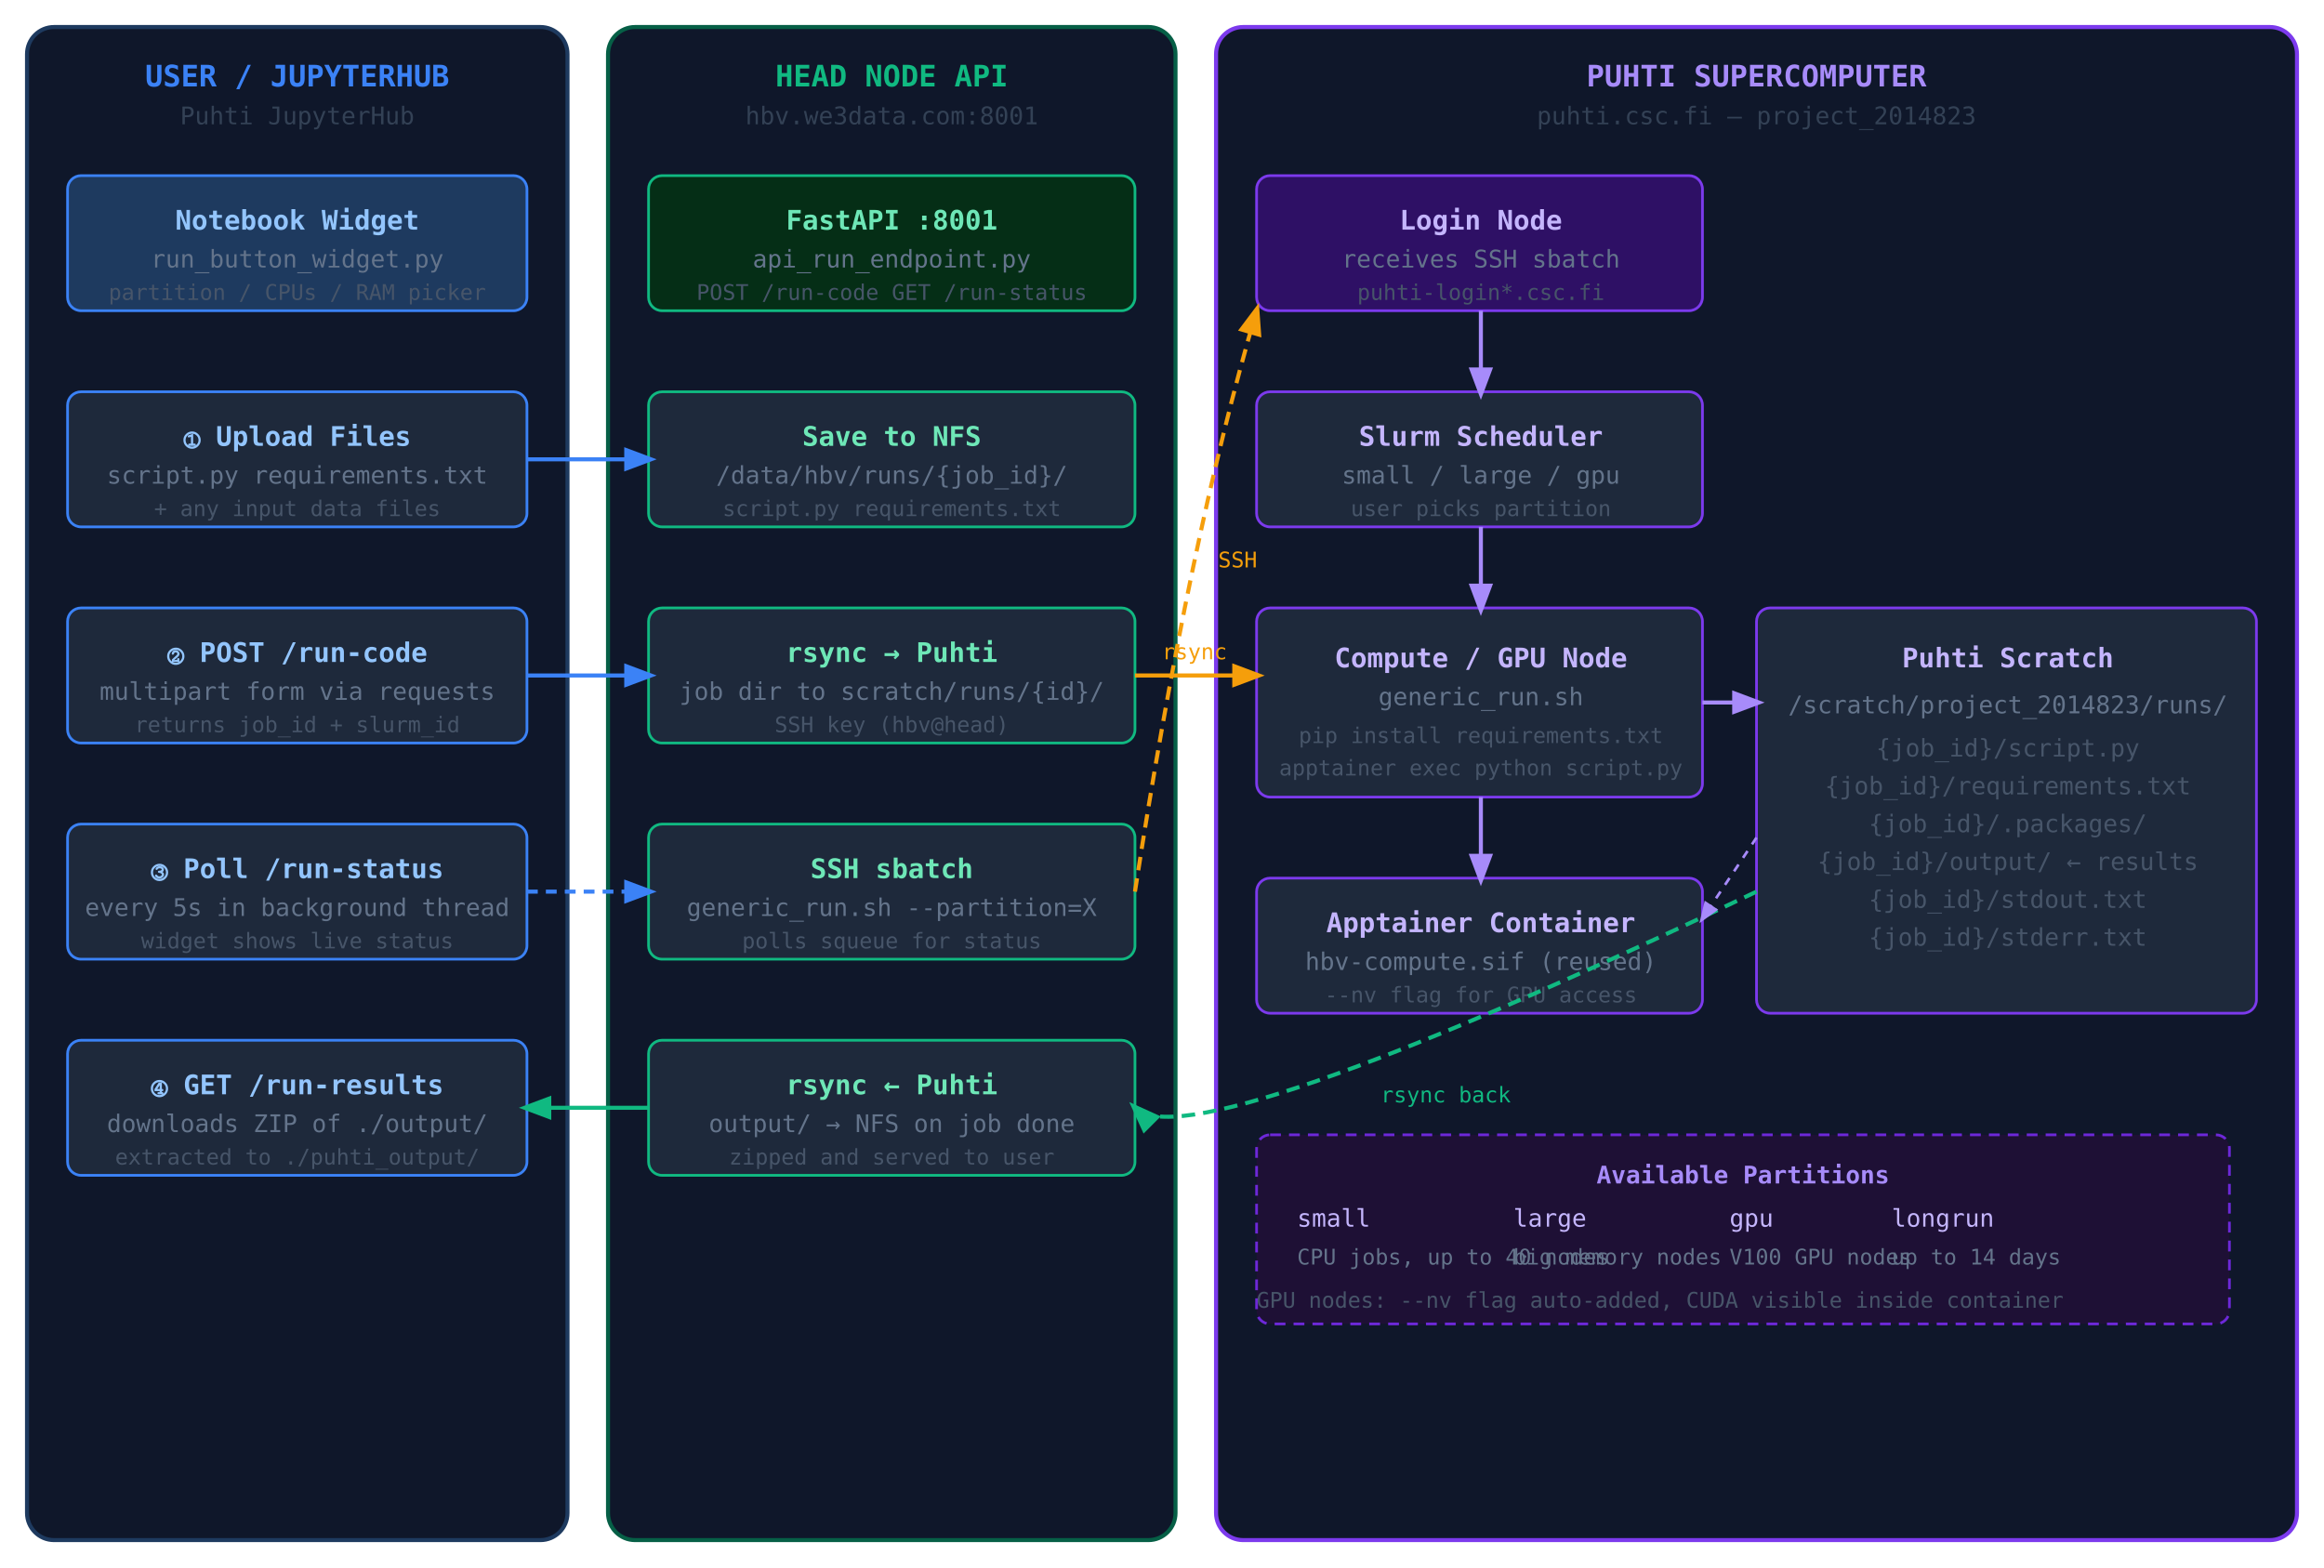
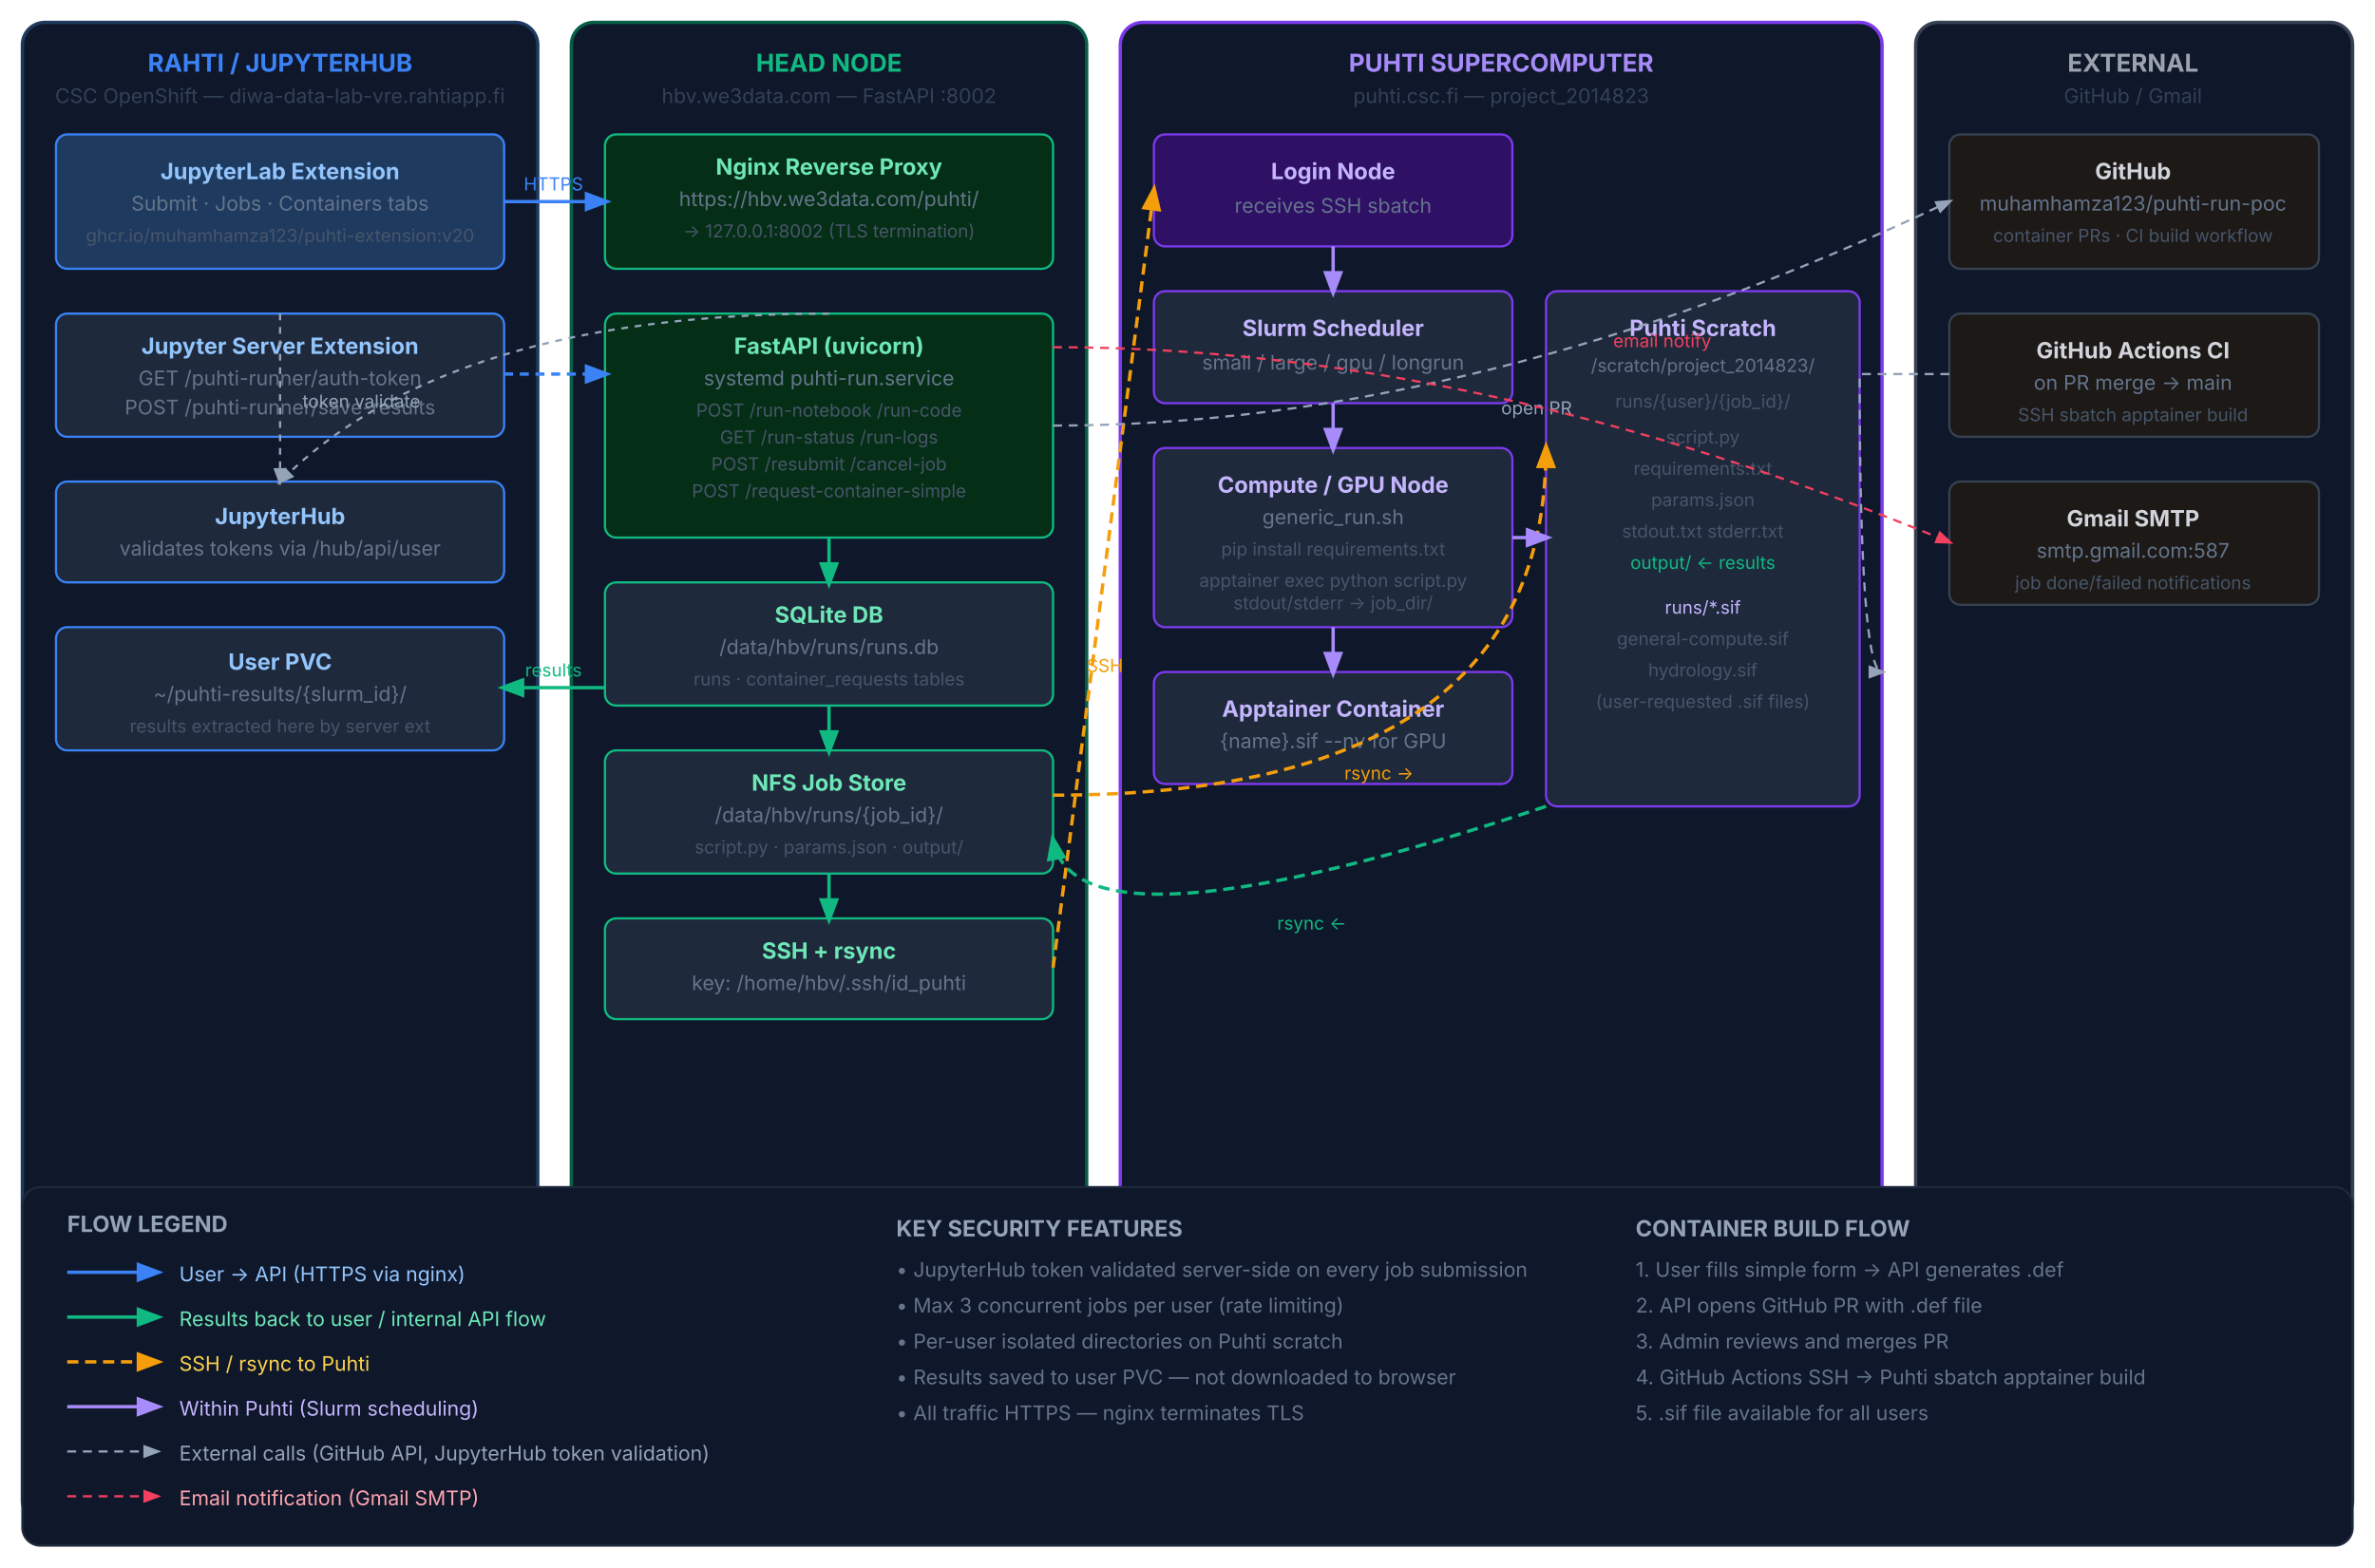
- <svg xmlns="http://www.w3.org/2000/svg" viewBox="0 0 860 580" role="img" font-family="monospace, sans-serif" font-size="12">
-   <rect x="10" y="10" width="200" height="560" rx="10" fill="#0f172a" stroke="#1e3a5f" stroke-width="1.5" />
-   <text x="110" y="32" text-anchor="middle" fill="#3b82f6" font-size="11" font-weight="bold">USER / JUPYTERHUB</text>
-   <text x="110" y="46" text-anchor="middle" fill="#334155" font-size="9">Puhti JupyterHub</text>
-   <rect x="225" y="10" width="210" height="560" rx="10" fill="#0f172a" stroke="#065f46" stroke-width="1.5" />
-   <text x="330" y="32" text-anchor="middle" fill="#10b981" font-size="11" font-weight="bold">HEAD NODE API</text>
-   <text x="330" y="46" text-anchor="middle" fill="#334155" font-size="9">hbv.we3data.com:8001</text>
-   <rect x="450" y="10" width="400" height="560" rx="10" fill="#0f172a" stroke="#7c3aed" stroke-width="1.5" />
-   <text x="650" y="32" text-anchor="middle" fill="#a78bfa" font-size="11" font-weight="bold">PUHTI SUPERCOMPUTER</text>
-   <text x="650" y="46" text-anchor="middle" fill="#334155" font-size="9">puhti.csc.fi — project_2014823</text>
-   <rect x="25" y="65" width="170" height="50" rx="5" fill="#1e3a5f" stroke="#3b82f6" stroke-width="1" />
-   <text x="110" y="85" text-anchor="middle" fill="#93c5fd" font-size="10" font-weight="bold">Notebook Widget</text>
-   <text x="110" y="99" text-anchor="middle" fill="#64748b" font-size="9">run_button_widget.py</text>
-   <text x="110" y="111" text-anchor="middle" fill="#475569" font-size="8">partition / CPUs / RAM picker</text>
-   <rect x="25" y="145" width="170" height="50" rx="5" fill="#1e293b" stroke="#3b82f6" stroke-width="1" />
-   <text x="110" y="165" text-anchor="middle" fill="#93c5fd" font-size="10" font-weight="bold">① Upload Files</text>
-   <text x="110" y="179" text-anchor="middle" fill="#64748b" font-size="9">script.py  requirements.txt</text>
-   <text x="110" y="191" text-anchor="middle" fill="#475569" font-size="8">+ any input data files</text>
-   <rect x="25" y="225" width="170" height="50" rx="5" fill="#1e293b" stroke="#3b82f6" stroke-width="1" />
-   <text x="110" y="245" text-anchor="middle" fill="#93c5fd" font-size="10" font-weight="bold">② POST /run-code</text>
-   <text x="110" y="259" text-anchor="middle" fill="#64748b" font-size="9">multipart form via requests</text>
-   <text x="110" y="271" text-anchor="middle" fill="#475569" font-size="8">returns job_id + slurm_id</text>
-   <rect x="25" y="305" width="170" height="50" rx="5" fill="#1e293b" stroke="#3b82f6" stroke-width="1" />
-   <text x="110" y="325" text-anchor="middle" fill="#93c5fd" font-size="10" font-weight="bold">③ Poll /run-status</text>
-   <text x="110" y="339" text-anchor="middle" fill="#64748b" font-size="9">every 5s in background thread</text>
-   <text x="110" y="351" text-anchor="middle" fill="#475569" font-size="8">widget shows live status</text>
-   <rect x="25" y="385" width="170" height="50" rx="5" fill="#1e293b" stroke="#3b82f6" stroke-width="1" />
-   <text x="110" y="405" text-anchor="middle" fill="#93c5fd" font-size="10" font-weight="bold">④ GET /run-results</text>
-   <text x="110" y="419" text-anchor="middle" fill="#64748b" font-size="9">downloads ZIP of ./output/</text>
-   <text x="110" y="431" text-anchor="middle" fill="#475569" font-size="8">extracted to ./puhti_output/</text>
-   <rect x="240" y="65" width="180" height="50" rx="5" fill="#052e16" stroke="#10b981" stroke-width="1" />
-   <text x="330" y="85" text-anchor="middle" fill="#6ee7b7" font-size="10" font-weight="bold">FastAPI :8001</text>
-   <text x="330" y="99" text-anchor="middle" fill="#64748b" font-size="9">api_run_endpoint.py</text>
-   <text x="330" y="111" text-anchor="middle" fill="#475569" font-size="8">POST /run-code  GET /run-status</text>
-   <rect x="240" y="145" width="180" height="50" rx="5" fill="#1e293b" stroke="#10b981" stroke-width="1" />
-   <text x="330" y="165" text-anchor="middle" fill="#6ee7b7" font-size="10" font-weight="bold">Save to NFS</text>
-   <text x="330" y="179" text-anchor="middle" fill="#64748b" font-size="9">/data/hbv/runs/{job_id}/</text>
-   <text x="330" y="191" text-anchor="middle" fill="#475569" font-size="8">script.py  requirements.txt</text>
-   <rect x="240" y="225" width="180" height="50" rx="5" fill="#1e293b" stroke="#10b981" stroke-width="1" />
-   <text x="330" y="245" text-anchor="middle" fill="#6ee7b7" font-size="10" font-weight="bold">rsync → Puhti</text>
-   <text x="330" y="259" text-anchor="middle" fill="#64748b" font-size="9">job dir to scratch/runs/{id}/</text>
-   <text x="330" y="271" text-anchor="middle" fill="#475569" font-size="8">SSH key (hbv@head)</text>
-   <rect x="240" y="305" width="180" height="50" rx="5" fill="#1e293b" stroke="#10b981" stroke-width="1" />
-   <text x="330" y="325" text-anchor="middle" fill="#6ee7b7" font-size="10" font-weight="bold">SSH sbatch</text>
-   <text x="330" y="339" text-anchor="middle" fill="#64748b" font-size="9">generic_run.sh  --partition=X</text>
-   <text x="330" y="351" text-anchor="middle" fill="#475569" font-size="8">polls squeue for status</text>
-   <rect x="240" y="385" width="180" height="50" rx="5" fill="#1e293b" stroke="#10b981" stroke-width="1" />
-   <text x="330" y="405" text-anchor="middle" fill="#6ee7b7" font-size="10" font-weight="bold">rsync ← Puhti</text>
-   <text x="330" y="419" text-anchor="middle" fill="#64748b" font-size="9">output/ → NFS on job done</text>
-   <text x="330" y="431" text-anchor="middle" fill="#475569" font-size="8">zipped and served to user</text>
-   <rect x="465" y="65" width="165" height="50" rx="5" fill="#2e1065" stroke="#7c3aed" stroke-width="1" />
-   <text x="548" y="85" text-anchor="middle" fill="#c4b5fd" font-size="10" font-weight="bold">Login Node</text>
-   <text x="548" y="99" text-anchor="middle" fill="#64748b" font-size="9">receives SSH sbatch</text>
-   <text x="548" y="111" text-anchor="middle" fill="#475569" font-size="8">puhti-login*.csc.fi</text>
-   <rect x="465" y="145" width="165" height="50" rx="5" fill="#1e293b" stroke="#7c3aed" stroke-width="1" />
-   <text x="548" y="165" text-anchor="middle" fill="#c4b5fd" font-size="10" font-weight="bold">Slurm Scheduler</text>
-   <text x="548" y="179" text-anchor="middle" fill="#64748b" font-size="9">small / large / gpu</text>
-   <text x="548" y="191" text-anchor="middle" fill="#475569" font-size="8">user picks partition</text>
-   <rect x="465" y="225" width="165" height="70" rx="5" fill="#1e293b" stroke="#7c3aed" stroke-width="1" />
-   <text x="548" y="247" text-anchor="middle" fill="#c4b5fd" font-size="10" font-weight="bold">Compute / GPU Node</text>
-   <text x="548" y="261" text-anchor="middle" fill="#64748b" font-size="9">generic_run.sh</text>
-   <text x="548" y="275" text-anchor="middle" fill="#475569" font-size="8">pip install requirements.txt</text>
-   <text x="548" y="287" text-anchor="middle" fill="#475569" font-size="8">apptainer exec python script.py</text>
-   <rect x="465" y="325" width="165" height="50" rx="5" fill="#1e293b" stroke="#7c3aed" stroke-width="1" />
-   <text x="548" y="345" text-anchor="middle" fill="#c4b5fd" font-size="10" font-weight="bold">Apptainer Container</text>
-   <text x="548" y="359" text-anchor="middle" fill="#64748b" font-size="9">hbv-compute.sif (reused)</text>
-   <text x="548" y="371" text-anchor="middle" fill="#475569" font-size="8">--nv flag for GPU access</text>
-   <rect x="650" y="225" width="185" height="150" rx="5" fill="#1e293b" stroke="#7c3aed" stroke-width="1" />
-   <text x="743" y="247" text-anchor="middle" fill="#c4b5fd" font-size="10" font-weight="bold">Puhti Scratch</text>
-   <text x="743" y="264" text-anchor="middle" fill="#64748b" font-size="9">/scratch/project_2014823/runs/</text>
-   <text x="743" y="280" text-anchor="middle" fill="#475569" font-size="9">{job_id}/script.py</text>
-   <text x="743" y="294" text-anchor="middle" fill="#475569" font-size="9">{job_id}/requirements.txt</text>
-   <text x="743" y="308" text-anchor="middle" fill="#475569" font-size="9">{job_id}/.packages/</text>
-   <text x="743" y="322" text-anchor="middle" fill="#475569" font-size="9">{job_id}/output/  ← results</text>
-   <text x="743" y="336" text-anchor="middle" fill="#475569" font-size="9">{job_id}/stdout.txt</text>
-   <text x="743" y="350" text-anchor="middle" fill="#475569" font-size="9">{job_id}/stderr.txt</text>
-   <rect x="465" y="420" width="360" height="70" rx="5" fill="#1e1035" stroke="#6d28d9" stroke-width="1" stroke-dasharray="4,3" />
-   <text x="645" y="438" text-anchor="middle" fill="#a78bfa" font-size="9" font-weight="bold">Available Partitions</text>
-   <text x="480" y="454" fill="#c4b5fd" font-size="9">small</text>
-   <text x="480" y="468" fill="#64748b" font-size="8">CPU jobs, up to 40 nodes</text>
-   <text x="560" y="454" fill="#c4b5fd" font-size="9">large</text>
-   <text x="560" y="468" fill="#64748b" font-size="8">big memory nodes</text>
-   <text x="640" y="454" fill="#c4b5fd" font-size="9">gpu</text>
-   <text x="640" y="468" fill="#64748b" font-size="8">V100 GPU nodes</text>
-   <text x="700" y="454" fill="#c4b5fd" font-size="9">longrun</text>
-   <text x="700" y="468" fill="#64748b" font-size="8">up to 14 days</text>
-   <text x="465" y="484" fill="#475569" font-size="8">  GPU nodes: --nv flag auto-added, CUDA visible inside container</text>
-   <line x1="195" y1="170" x2="240" y2="170" stroke="#3b82f6" stroke-width="1.5" marker-end="url(#arr-blue)" />
-   <line x1="195" y1="250" x2="240" y2="250" stroke="#3b82f6" stroke-width="1.5" marker-end="url(#arr-blue)" />
-   <line x1="195" y1="330" x2="240" y2="330" stroke="#3b82f6" stroke-width="1.5" stroke-dasharray="4,3" marker-end="url(#arr-blue)" />
-   <line x1="240" y1="410" x2="195" y2="410" stroke="#10b981" stroke-width="1.5" marker-end="url(#arr-green)" />
-   <path d="M420 250 Q440 250 465 250" stroke="#f59e0b" stroke-width="1.5" fill="none" marker-end="url(#arr-yellow)" />
-   <text x="442" y="244" text-anchor="middle" fill="#f59e0b" font-size="8">rsync</text>
-   <path d="M420 330 Q440 200 465 115" stroke="#f59e0b" stroke-width="1.5" fill="none" stroke-dasharray="5,3" marker-end="url(#arr-yellow)" />
-   <text x="458" y="210" text-anchor="middle" fill="#f59e0b" font-size="8">SSH</text>
-   <path d="M650 330 Q440 430 420 410" stroke="#10b981" stroke-width="1.5" fill="none" stroke-dasharray="5,3" marker-end="url(#arr-green)" />
-   <text x="535" y="408" text-anchor="middle" fill="#10b981" font-size="8">rsync back</text>
-   <line x1="548" y1="115" x2="548" y2="145" stroke="#a78bfa" stroke-width="1.5" marker-end="url(#arr-purple)" />
-   <line x1="548" y1="195" x2="548" y2="225" stroke="#a78bfa" stroke-width="1.5" marker-end="url(#arr-purple)" />
-   <line x1="548" y1="295" x2="548" y2="325" stroke="#a78bfa" stroke-width="1.5" marker-end="url(#arr-purple)" />
-   <line x1="630" y1="260" x2="650" y2="260" stroke="#a78bfa" stroke-width="1.5" marker-end="url(#arr-purple)" />
-   <line x1="650" y1="310" x2="630" y2="340" stroke="#a78bfa" stroke-width="1" stroke-dasharray="3,3" marker-end="url(#arr-purple)" />
+ <svg xmlns="http://www.w3.org/2000/svg" viewBox="0 0 1060 700" role="img" font-family="-apple-system,BlinkMacSystemFont,sans-serif" font-size="12">
  <defs>
    <marker id="arr-blue" markerWidth="8" markerHeight="8" refX="6" refY="3" orient="auto">
      <path d="M0,0 L0,6 L8,3 z" fill="#3b82f6" />
    </marker>
    <marker id="arr-green" markerWidth="8" markerHeight="8" refX="6" refY="3" orient="auto">
      <path d="M0,0 L0,6 L8,3 z" fill="#10b981" />
    </marker>
    <marker id="arr-yellow" markerWidth="8" markerHeight="8" refX="6" refY="3" orient="auto">
      <path d="M0,0 L0,6 L8,3 z" fill="#f59e0b" />
    </marker>
    <marker id="arr-purple" markerWidth="8" markerHeight="8" refX="6" refY="3" orient="auto">
      <path d="M0,0 L0,6 L8,3 z" fill="#a78bfa" />
    </marker>
+     <marker id="arr-red" markerWidth="8" markerHeight="8" refX="6" refY="3" orient="auto">
+       <path d="M0,0 L0,6 L8,3 z" fill="#f43f5e" />
+     </marker>
+     <marker id="arr-gray" markerWidth="8" markerHeight="8" refX="6" refY="3" orient="auto">
+       <path d="M0,0 L0,6 L8,3 z" fill="#94a3b8" />
+     </marker>
  </defs>
+   <rect x="10" y="10" width="230" height="670" rx="10" fill="#0f172a" stroke="#1e3a5f" stroke-width="1.5" />
+   <text x="125" y="32" text-anchor="middle" fill="#3b82f6" font-size="11" font-weight="bold">RAHTI / JUPYTERHUB</text>
+   <text x="125" y="46" text-anchor="middle" fill="#334155" font-size="9">CSC OpenShift — diwa-data-lab-vre.rahtiapp.fi</text>
+   <rect x="255" y="10" width="230" height="670" rx="10" fill="#0f172a" stroke="#065f46" stroke-width="1.5" />
+   <text x="370" y="32" text-anchor="middle" fill="#10b981" font-size="11" font-weight="bold">HEAD NODE</text>
+   <text x="370" y="46" text-anchor="middle" fill="#334155" font-size="9">hbv.we3data.com — FastAPI :8002</text>
+   <rect x="500" y="10" width="340" height="670" rx="10" fill="#0f172a" stroke="#7c3aed" stroke-width="1.5" />
+   <text x="670" y="32" text-anchor="middle" fill="#a78bfa" font-size="11" font-weight="bold">PUHTI SUPERCOMPUTER</text>
+   <text x="670" y="46" text-anchor="middle" fill="#334155" font-size="9">puhti.csc.fi — project_2014823</text>
+   <rect x="855" y="10" width="195" height="670" rx="10" fill="#0f172a" stroke="#374151" stroke-width="1.5" />
+   <text x="952" y="32" text-anchor="middle" fill="#9ca3af" font-size="11" font-weight="bold">EXTERNAL</text>
+   <text x="952" y="46" text-anchor="middle" fill="#334155" font-size="9">GitHub / Gmail</text>
+   <rect x="25" y="60" width="200" height="60" rx="5" fill="#1e3a5f" stroke="#3b82f6" stroke-width="1" />
+   <text x="125" y="80" text-anchor="middle" fill="#93c5fd" font-size="10" font-weight="bold">JupyterLab Extension</text>
+   <text x="125" y="94" text-anchor="middle" fill="#64748b" font-size="9">Submit · Jobs · Containers tabs</text>
+   <text x="125" y="108" text-anchor="middle" fill="#475569" font-size="8">ghcr.io/muhamhamza123/puhti-extension:v20</text>
+   <rect x="25" y="140" width="200" height="55" rx="5" fill="#1e293b" stroke="#3b82f6" stroke-width="1" />
+   <text x="125" y="158" text-anchor="middle" fill="#93c5fd" font-size="10" font-weight="bold">Jupyter Server Extension</text>
+   <text x="125" y="172" text-anchor="middle" fill="#64748b" font-size="9">GET /puhti-runner/auth-token</text>
+   <text x="125" y="185" text-anchor="middle" fill="#64748b" font-size="9">POST /puhti-runner/save-results</text>
+   <rect x="25" y="215" width="200" height="45" rx="5" fill="#1e293b" stroke="#3b82f6" stroke-width="1" />
+   <text x="125" y="234" text-anchor="middle" fill="#93c5fd" font-size="10" font-weight="bold">JupyterHub</text>
+   <text x="125" y="248" text-anchor="middle" fill="#64748b" font-size="9">validates tokens via /hub/api/user</text>
+   <rect x="25" y="280" width="200" height="55" rx="5" fill="#1e293b" stroke="#3b82f6" stroke-width="1" />
+   <text x="125" y="299" text-anchor="middle" fill="#93c5fd" font-size="10" font-weight="bold">User PVC</text>
+   <text x="125" y="313" text-anchor="middle" fill="#64748b" font-size="9">~/puhti-results/{slurm_id}/</text>
+   <text x="125" y="327" text-anchor="middle" fill="#475569" font-size="8">results extracted here by server ext</text>
+   <rect x="270" y="60" width="200" height="60" rx="5" fill="#052e16" stroke="#10b981" stroke-width="1" />
+   <text x="370" y="78" text-anchor="middle" fill="#6ee7b7" font-size="10" font-weight="bold">Nginx Reverse Proxy</text>
+   <text x="370" y="92" text-anchor="middle" fill="#64748b" font-size="9">https://hbv.we3data.com/puhti/</text>
+   <text x="370" y="106" text-anchor="middle" fill="#475569" font-size="8">→ 127.0.0.1:8002  (TLS termination)</text>
+   <rect x="270" y="140" width="200" height="100" rx="5" fill="#052e16" stroke="#10b981" stroke-width="1" />
+   <text x="370" y="158" text-anchor="middle" fill="#6ee7b7" font-size="10" font-weight="bold">FastAPI (uvicorn)</text>
+   <text x="370" y="172" text-anchor="middle" fill="#64748b" font-size="9">systemd puhti-run.service</text>
+   <text x="370" y="186" text-anchor="middle" fill="#475569" font-size="8">POST /run-notebook  /run-code</text>
+   <text x="370" y="198" text-anchor="middle" fill="#475569" font-size="8">GET  /run-status  /run-logs</text>
+   <text x="370" y="210" text-anchor="middle" fill="#475569" font-size="8">POST /resubmit  /cancel-job</text>
+   <text x="370" y="222" text-anchor="middle" fill="#475569" font-size="8">POST /request-container-simple</text>
+   <rect x="270" y="260" width="200" height="55" rx="5" fill="#1e293b" stroke="#10b981" stroke-width="1" />
+   <text x="370" y="278" text-anchor="middle" fill="#6ee7b7" font-size="10" font-weight="bold">SQLite DB</text>
+   <text x="370" y="292" text-anchor="middle" fill="#64748b" font-size="9">/data/hbv/runs/runs.db</text>
+   <text x="370" y="306" text-anchor="middle" fill="#475569" font-size="8">runs · container_requests tables</text>
+   <rect x="270" y="335" width="200" height="55" rx="5" fill="#1e293b" stroke="#10b981" stroke-width="1" />
+   <text x="370" y="353" text-anchor="middle" fill="#6ee7b7" font-size="10" font-weight="bold">NFS Job Store</text>
+   <text x="370" y="367" text-anchor="middle" fill="#64748b" font-size="9">/data/hbv/runs/{job_id}/</text>
+   <text x="370" y="381" text-anchor="middle" fill="#475569" font-size="8">script.py · params.json · output/</text>
+   <rect x="270" y="410" width="200" height="45" rx="5" fill="#1e293b" stroke="#10b981" stroke-width="1" />
+   <text x="370" y="428" text-anchor="middle" fill="#6ee7b7" font-size="10" font-weight="bold">SSH + rsync</text>
+   <text x="370" y="442" text-anchor="middle" fill="#64748b" font-size="9">key: /home/hbv/.ssh/id_puhti</text>
+   <rect x="515" y="60" width="160" height="50" rx="5" fill="#2e1065" stroke="#7c3aed" stroke-width="1" />
+   <text x="595" y="80" text-anchor="middle" fill="#c4b5fd" font-size="10" font-weight="bold">Login Node</text>
+   <text x="595" y="95" text-anchor="middle" fill="#64748b" font-size="9">receives SSH sbatch</text>
+   <rect x="515" y="130" width="160" height="50" rx="5" fill="#1e293b" stroke="#7c3aed" stroke-width="1" />
+   <text x="595" y="150" text-anchor="middle" fill="#c4b5fd" font-size="10" font-weight="bold">Slurm Scheduler</text>
+   <text x="595" y="165" text-anchor="middle" fill="#64748b" font-size="9">small / large / gpu / longrun</text>
+   <rect x="515" y="200" width="160" height="80" rx="5" fill="#1e293b" stroke="#7c3aed" stroke-width="1" />
+   <text x="595" y="220" text-anchor="middle" fill="#c4b5fd" font-size="10" font-weight="bold">Compute / GPU Node</text>
+   <text x="595" y="234" text-anchor="middle" fill="#64748b" font-size="9">generic_run.sh</text>
+   <text x="595" y="248" text-anchor="middle" fill="#475569" font-size="8">pip install requirements.txt</text>
+   <text x="595" y="262" text-anchor="middle" fill="#475569" font-size="8">apptainer exec python script.py</text>
+   <text x="595" y="272" text-anchor="middle" fill="#475569" font-size="8">stdout/stderr → job_dir/</text>
+   <rect x="515" y="300" width="160" height="50" rx="5" fill="#1e293b" stroke="#7c3aed" stroke-width="1" />
+   <text x="595" y="320" text-anchor="middle" fill="#c4b5fd" font-size="10" font-weight="bold">Apptainer Container</text>
+   <text x="595" y="334" text-anchor="middle" fill="#64748b" font-size="9">{name}.sif  --nv for GPU</text>
+   <rect x="690" y="130" width="140" height="230" rx="5" fill="#1e293b" stroke="#7c3aed" stroke-width="1" />
+   <text x="760" y="150" text-anchor="middle" fill="#c4b5fd" font-size="10" font-weight="bold">Puhti Scratch</text>
+   <text x="760" y="166" text-anchor="middle" fill="#64748b" font-size="8">/scratch/project_2014823/</text>
+   <text x="760" y="182" text-anchor="middle" fill="#475569" font-size="8">runs/{user}/{job_id}/</text>
+   <text x="760" y="198" text-anchor="middle" fill="#475569" font-size="8">  script.py</text>
+   <text x="760" y="212" text-anchor="middle" fill="#475569" font-size="8">  requirements.txt</text>
+   <text x="760" y="226" text-anchor="middle" fill="#475569" font-size="8">  params.json</text>
+   <text x="760" y="240" text-anchor="middle" fill="#475569" font-size="8">  stdout.txt  stderr.txt</text>
+   <text x="760" y="254" text-anchor="middle" fill="#10b981" font-size="8">  output/  ← results</text>
+   <text x="760" y="274" text-anchor="middle" fill="#c4b5fd" font-size="8">runs/*.sif</text>
+   <text x="760" y="288" text-anchor="middle" fill="#475569" font-size="8">  general-compute.sif</text>
+   <text x="760" y="302" text-anchor="middle" fill="#475569" font-size="8">  hydrology.sif</text>
+   <text x="760" y="316" text-anchor="middle" fill="#475569" font-size="8">  (user-requested .sif files)</text>
+   <rect x="870" y="60" width="165" height="60" rx="5" fill="#1c1917" stroke="#374151" stroke-width="1" />
+   <text x="952" y="80" text-anchor="middle" fill="#d1d5db" font-size="10" font-weight="bold">GitHub</text>
+   <text x="952" y="94" text-anchor="middle" fill="#64748b" font-size="9">muhamhamza123/puhti-run-poc</text>
+   <text x="952" y="108" text-anchor="middle" fill="#475569" font-size="8">container PRs · CI build workflow</text>
+   <rect x="870" y="140" width="165" height="55" rx="5" fill="#1c1917" stroke="#374151" stroke-width="1" />
+   <text x="952" y="160" text-anchor="middle" fill="#d1d5db" font-size="10" font-weight="bold">GitHub Actions CI</text>
+   <text x="952" y="174" text-anchor="middle" fill="#64748b" font-size="9">on PR merge → main</text>
+   <text x="952" y="188" text-anchor="middle" fill="#475569" font-size="8">SSH sbatch apptainer build</text>
+   <rect x="870" y="215" width="165" height="55" rx="5" fill="#1c1917" stroke="#374151" stroke-width="1" />
+   <text x="952" y="235" text-anchor="middle" fill="#d1d5db" font-size="10" font-weight="bold">Gmail SMTP</text>
+   <text x="952" y="249" text-anchor="middle" fill="#64748b" font-size="9">smtp.gmail.com:587</text>
+   <text x="952" y="263" text-anchor="middle" fill="#475569" font-size="8">job done/failed notifications</text>
+   <line x1="225" y1="90" x2="270" y2="90" stroke="#3b82f6" stroke-width="1.5" marker-end="url(#arr-blue)" />
+   <text x="247" y="85" text-anchor="middle" fill="#3b82f6" font-size="8">HTTPS</text>
+   <line x1="225" y1="167" x2="270" y2="167" stroke="#3b82f6" stroke-width="1.5" stroke-dasharray="4,3" marker-end="url(#arr-blue)" />
+   <path d="M125 140 L125 215" stroke="#94a3b8" stroke-width="1" stroke-dasharray="3,3" marker-end="url(#arr-gray)" />
+   <text x="135" y="182" fill="#94a3b8" font-size="8">token validate</text>
+   <path d="M370 140 Q200 140 125 215" stroke="#94a3b8" stroke-width="1" stroke-dasharray="3,3" fill="none" marker-end="url(#arr-gray)" />
+   <line x1="370" y1="240" x2="370" y2="260" stroke="#10b981" stroke-width="1.5" marker-end="url(#arr-green)" />
+   <line x1="370" y1="315" x2="370" y2="335" stroke="#10b981" stroke-width="1.5" marker-end="url(#arr-green)" />
+   <line x1="370" y1="390" x2="370" y2="410" stroke="#10b981" stroke-width="1.5" marker-end="url(#arr-green)" />
+   <line x1="470" y1="432" x2="515" y2="85" stroke="#f59e0b" stroke-width="1.5" stroke-dasharray="5,3" fill="none" marker-end="url(#arr-yellow)" />
+   <text x="485" y="300" fill="#f59e0b" font-size="8">SSH</text>
+   <path d="M470 355 Q690 355 690 200" stroke="#f59e0b" stroke-width="1.5" stroke-dasharray="5,3" fill="none" marker-end="url(#arr-yellow)" />
+   <text x="600" y="348" fill="#f59e0b" font-size="8">rsync →</text>
+   <path d="M690 360 Q480 430 470 375" stroke="#10b981" stroke-width="1.5" stroke-dasharray="5,3" fill="none" marker-end="url(#arr-green)" />
+   <text x="570" y="415" fill="#10b981" font-size="8">rsync ←</text>
+   <line x1="270" y1="307" x2="225" y2="307" stroke="#10b981" stroke-width="1.5" marker-end="url(#arr-green)" />
+   <text x="247" y="302" text-anchor="middle" fill="#10b981" font-size="8">results</text>
+   <line x1="595" y1="110" x2="595" y2="130" stroke="#a78bfa" stroke-width="1.5" marker-end="url(#arr-purple)" />
+   <line x1="595" y1="180" x2="595" y2="200" stroke="#a78bfa" stroke-width="1.5" marker-end="url(#arr-purple)" />
+   <line x1="595" y1="280" x2="595" y2="300" stroke="#a78bfa" stroke-width="1.5" marker-end="url(#arr-purple)" />
+   <line x1="675" y1="240" x2="690" y2="240" stroke="#a78bfa" stroke-width="1.5" marker-end="url(#arr-purple)" />
+   <path d="M470 190 Q660 190 870 90" stroke="#94a3b8" stroke-width="1" stroke-dasharray="4,3" fill="none" marker-end="url(#arr-gray)" />
+   <text x="670" y="185" fill="#94a3b8" font-size="8">open PR</text>
+   <path d="M870 167 Q840 167 830 167 Q830 300 840 300" stroke="#94a3b8" stroke-width="1" stroke-dasharray="4,3" fill="none" marker-end="url(#arr-gray)" />
+   <path d="M470 155 Q660 155 870 242" stroke="#f43f5e" stroke-width="1" stroke-dasharray="4,3" fill="none" marker-end="url(#arr-red)" />
+   <text x="720" y="155" fill="#f43f5e" font-size="8">email notify</text>
+   <rect x="10" y="530" width="1040" height="160" rx="8" fill="#0f172a" stroke="#1e293b" stroke-width="1" />
+   <text x="30" y="550" fill="#94a3b8" font-size="10" font-weight="bold">FLOW LEGEND</text>
+   <line x1="30" y1="568" x2="70" y2="568" stroke="#3b82f6" stroke-width="1.5" marker-end="url(#arr-blue)" />
+   <text x="80" y="572" fill="#93c5fd" font-size="9">User → API (HTTPS via nginx)</text>
+   <line x1="30" y1="588" x2="70" y2="588" stroke="#10b981" stroke-width="1.5" marker-end="url(#arr-green)" />
+   <text x="80" y="592" fill="#6ee7b7" font-size="9">Results back to user / internal API flow</text>
+   <line x1="30" y1="608" x2="70" y2="608" stroke="#f59e0b" stroke-width="1.5" stroke-dasharray="5,3" marker-end="url(#arr-yellow)" />
+   <text x="80" y="612" fill="#fcd34d" font-size="9">SSH / rsync to Puhti</text>
+   <line x1="30" y1="628" x2="70" y2="628" stroke="#a78bfa" stroke-width="1.5" marker-end="url(#arr-purple)" />
+   <text x="80" y="632" fill="#c4b5fd" font-size="9">Within Puhti (Slurm scheduling)</text>
+   <line x1="30" y1="648" x2="70" y2="648" stroke="#94a3b8" stroke-width="1" stroke-dasharray="4,3" marker-end="url(#arr-gray)" />
+   <text x="80" y="652" fill="#94a3b8" font-size="9">External calls (GitHub API, JupyterHub token validation)</text>
+   <line x1="30" y1="668" x2="70" y2="668" stroke="#f43f5e" stroke-width="1" stroke-dasharray="4,3" marker-end="url(#arr-red)" />
+   <text x="80" y="672" fill="#fda4af" font-size="9">Email notification (Gmail SMTP)</text>
+   <text x="400" y="552" fill="#94a3b8" font-size="10" font-weight="bold">KEY SECURITY FEATURES</text>
+   <text x="400" y="570" fill="#64748b" font-size="9">• JupyterHub token validated server-side on every job submission</text>
+   <text x="400" y="586" fill="#64748b" font-size="9">• Max 3 concurrent jobs per user (rate limiting)</text>
+   <text x="400" y="602" fill="#64748b" font-size="9">• Per-user isolated directories on Puhti scratch</text>
+   <text x="400" y="618" fill="#64748b" font-size="9">• Results saved to user PVC — not downloaded to browser</text>
+   <text x="400" y="634" fill="#64748b" font-size="9">• All traffic HTTPS — nginx terminates TLS</text>
+   <text x="730" y="552" fill="#94a3b8" font-size="10" font-weight="bold">CONTAINER BUILD FLOW</text>
+   <text x="730" y="570" fill="#64748b" font-size="9">1. User fills simple form → API generates .def</text>
+   <text x="730" y="586" fill="#64748b" font-size="9">2. API opens GitHub PR with .def file</text>
+   <text x="730" y="602" fill="#64748b" font-size="9">3. Admin reviews and merges PR</text>
+   <text x="730" y="618" fill="#64748b" font-size="9">4. GitHub Actions SSH → Puhti sbatch apptainer build</text>
+   <text x="730" y="634" fill="#64748b" font-size="9">5. .sif file available for all users</text>
</svg>
